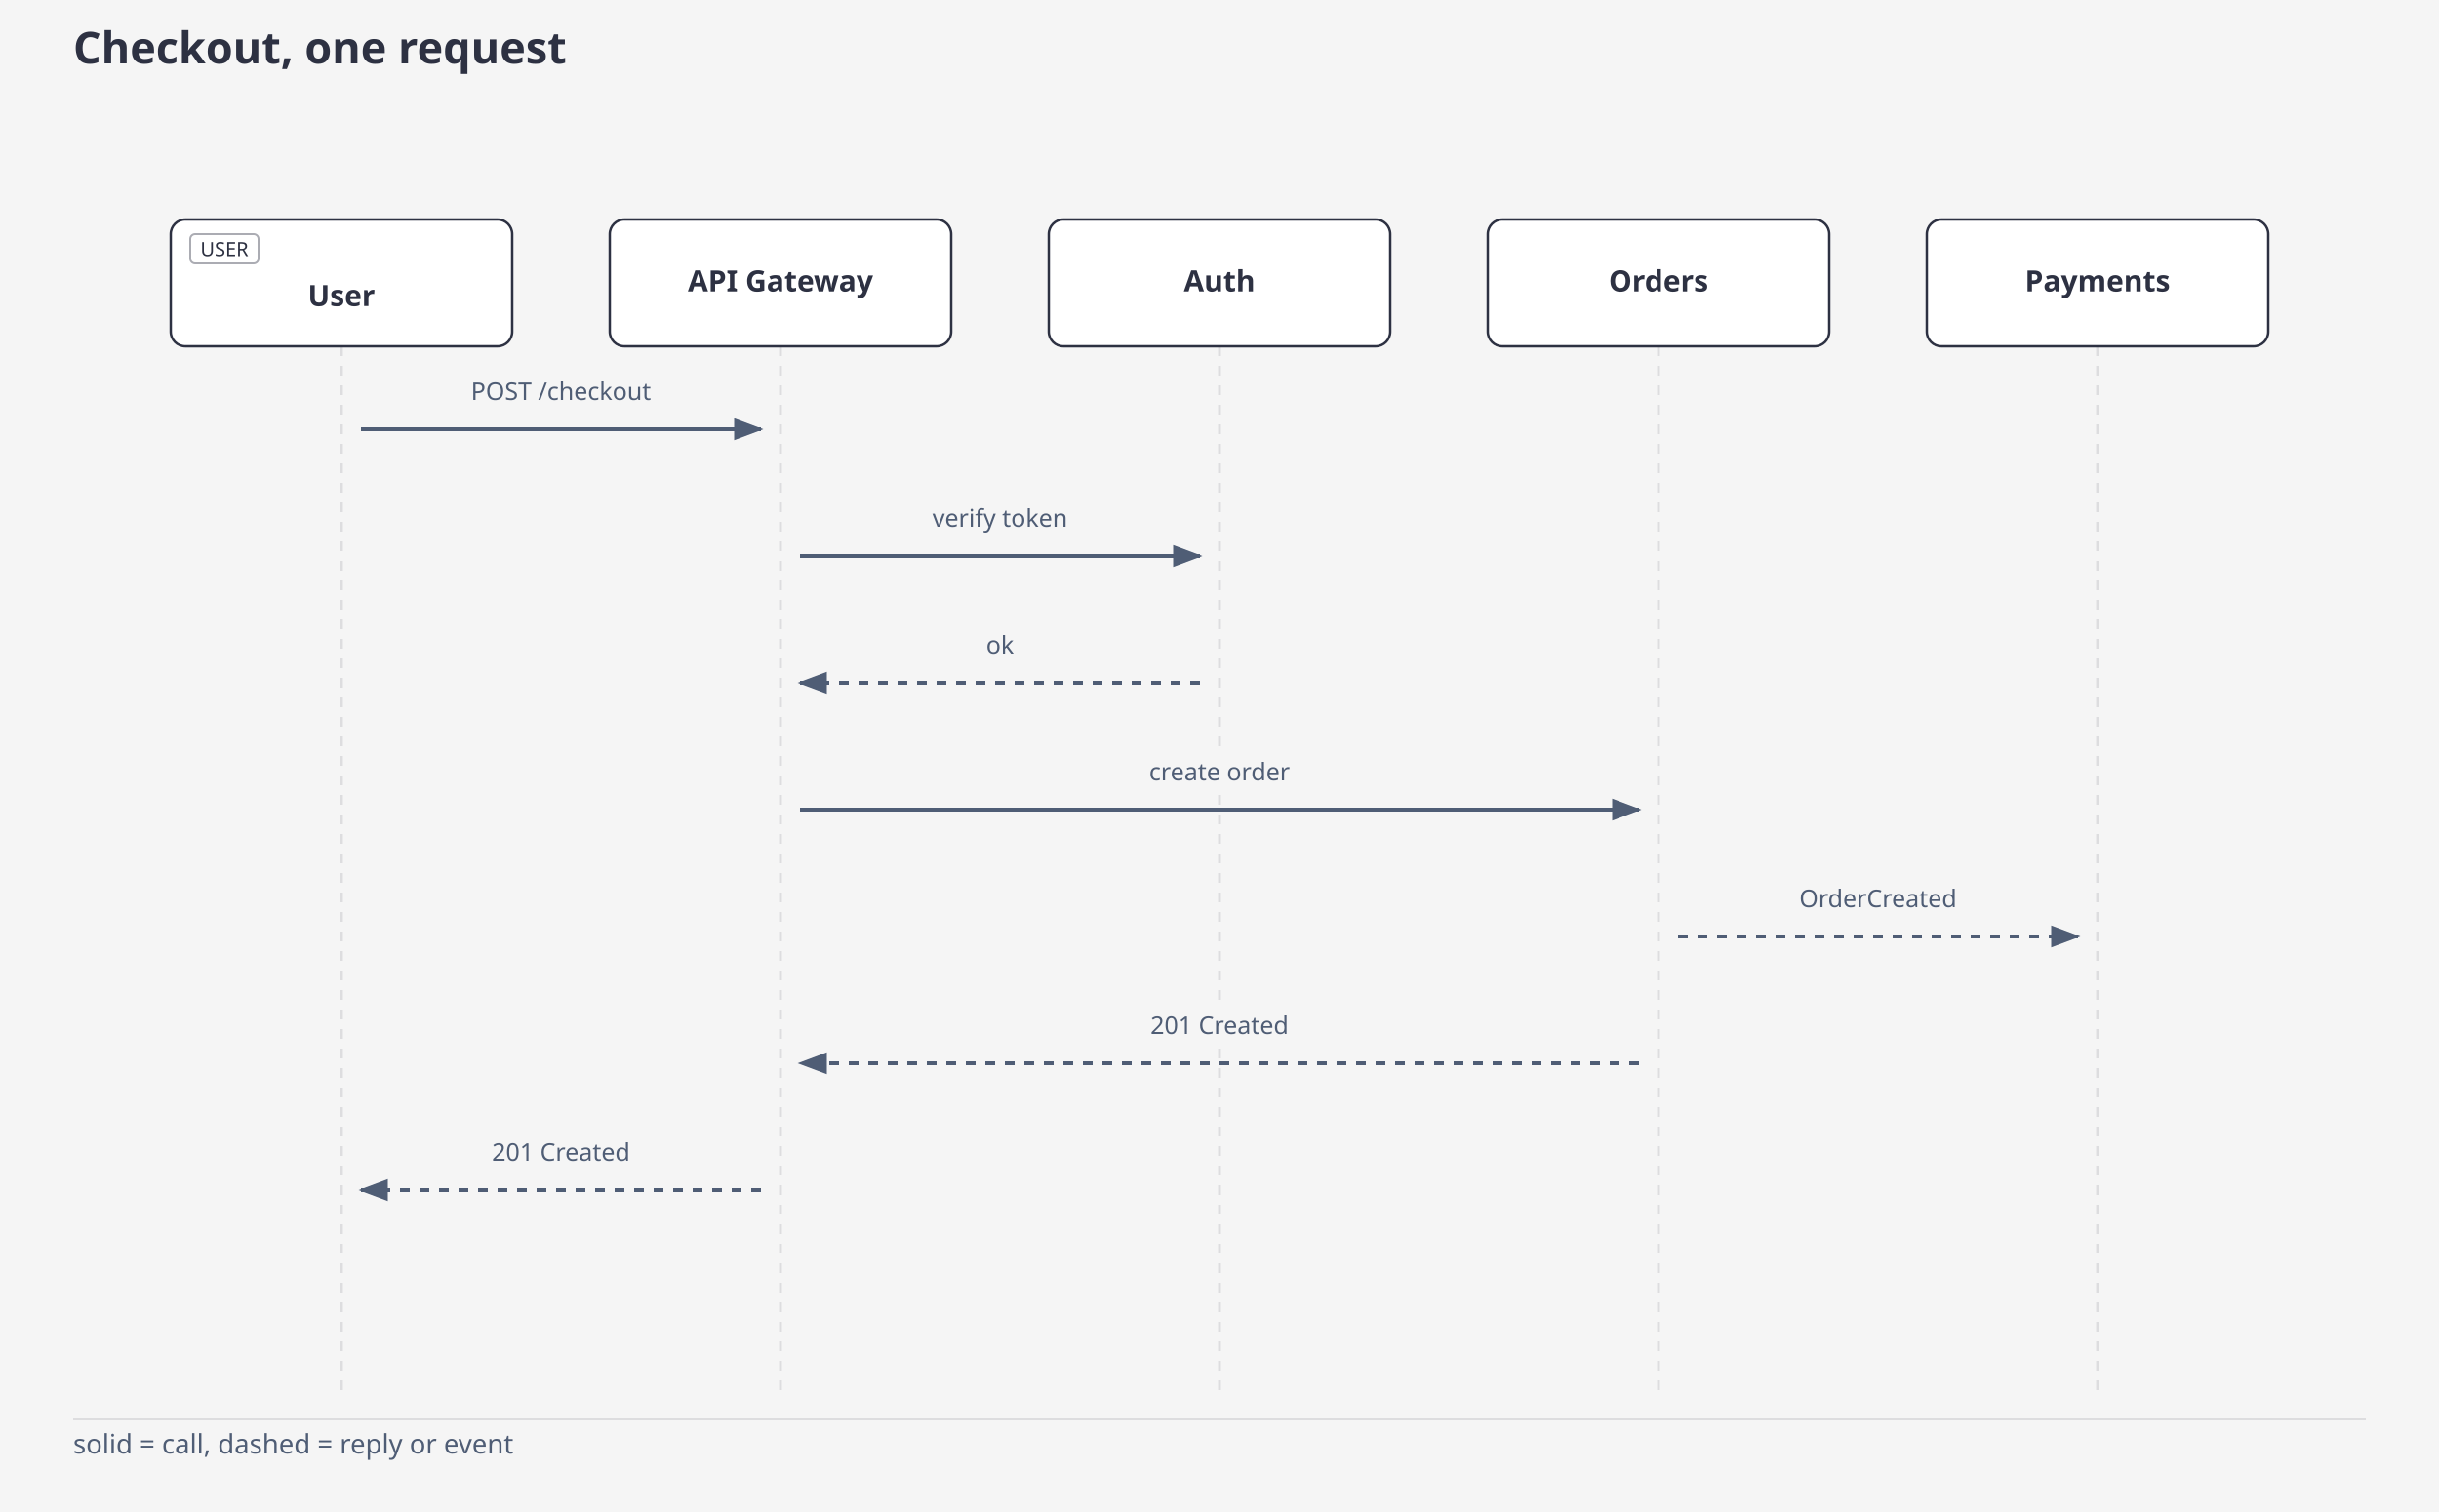
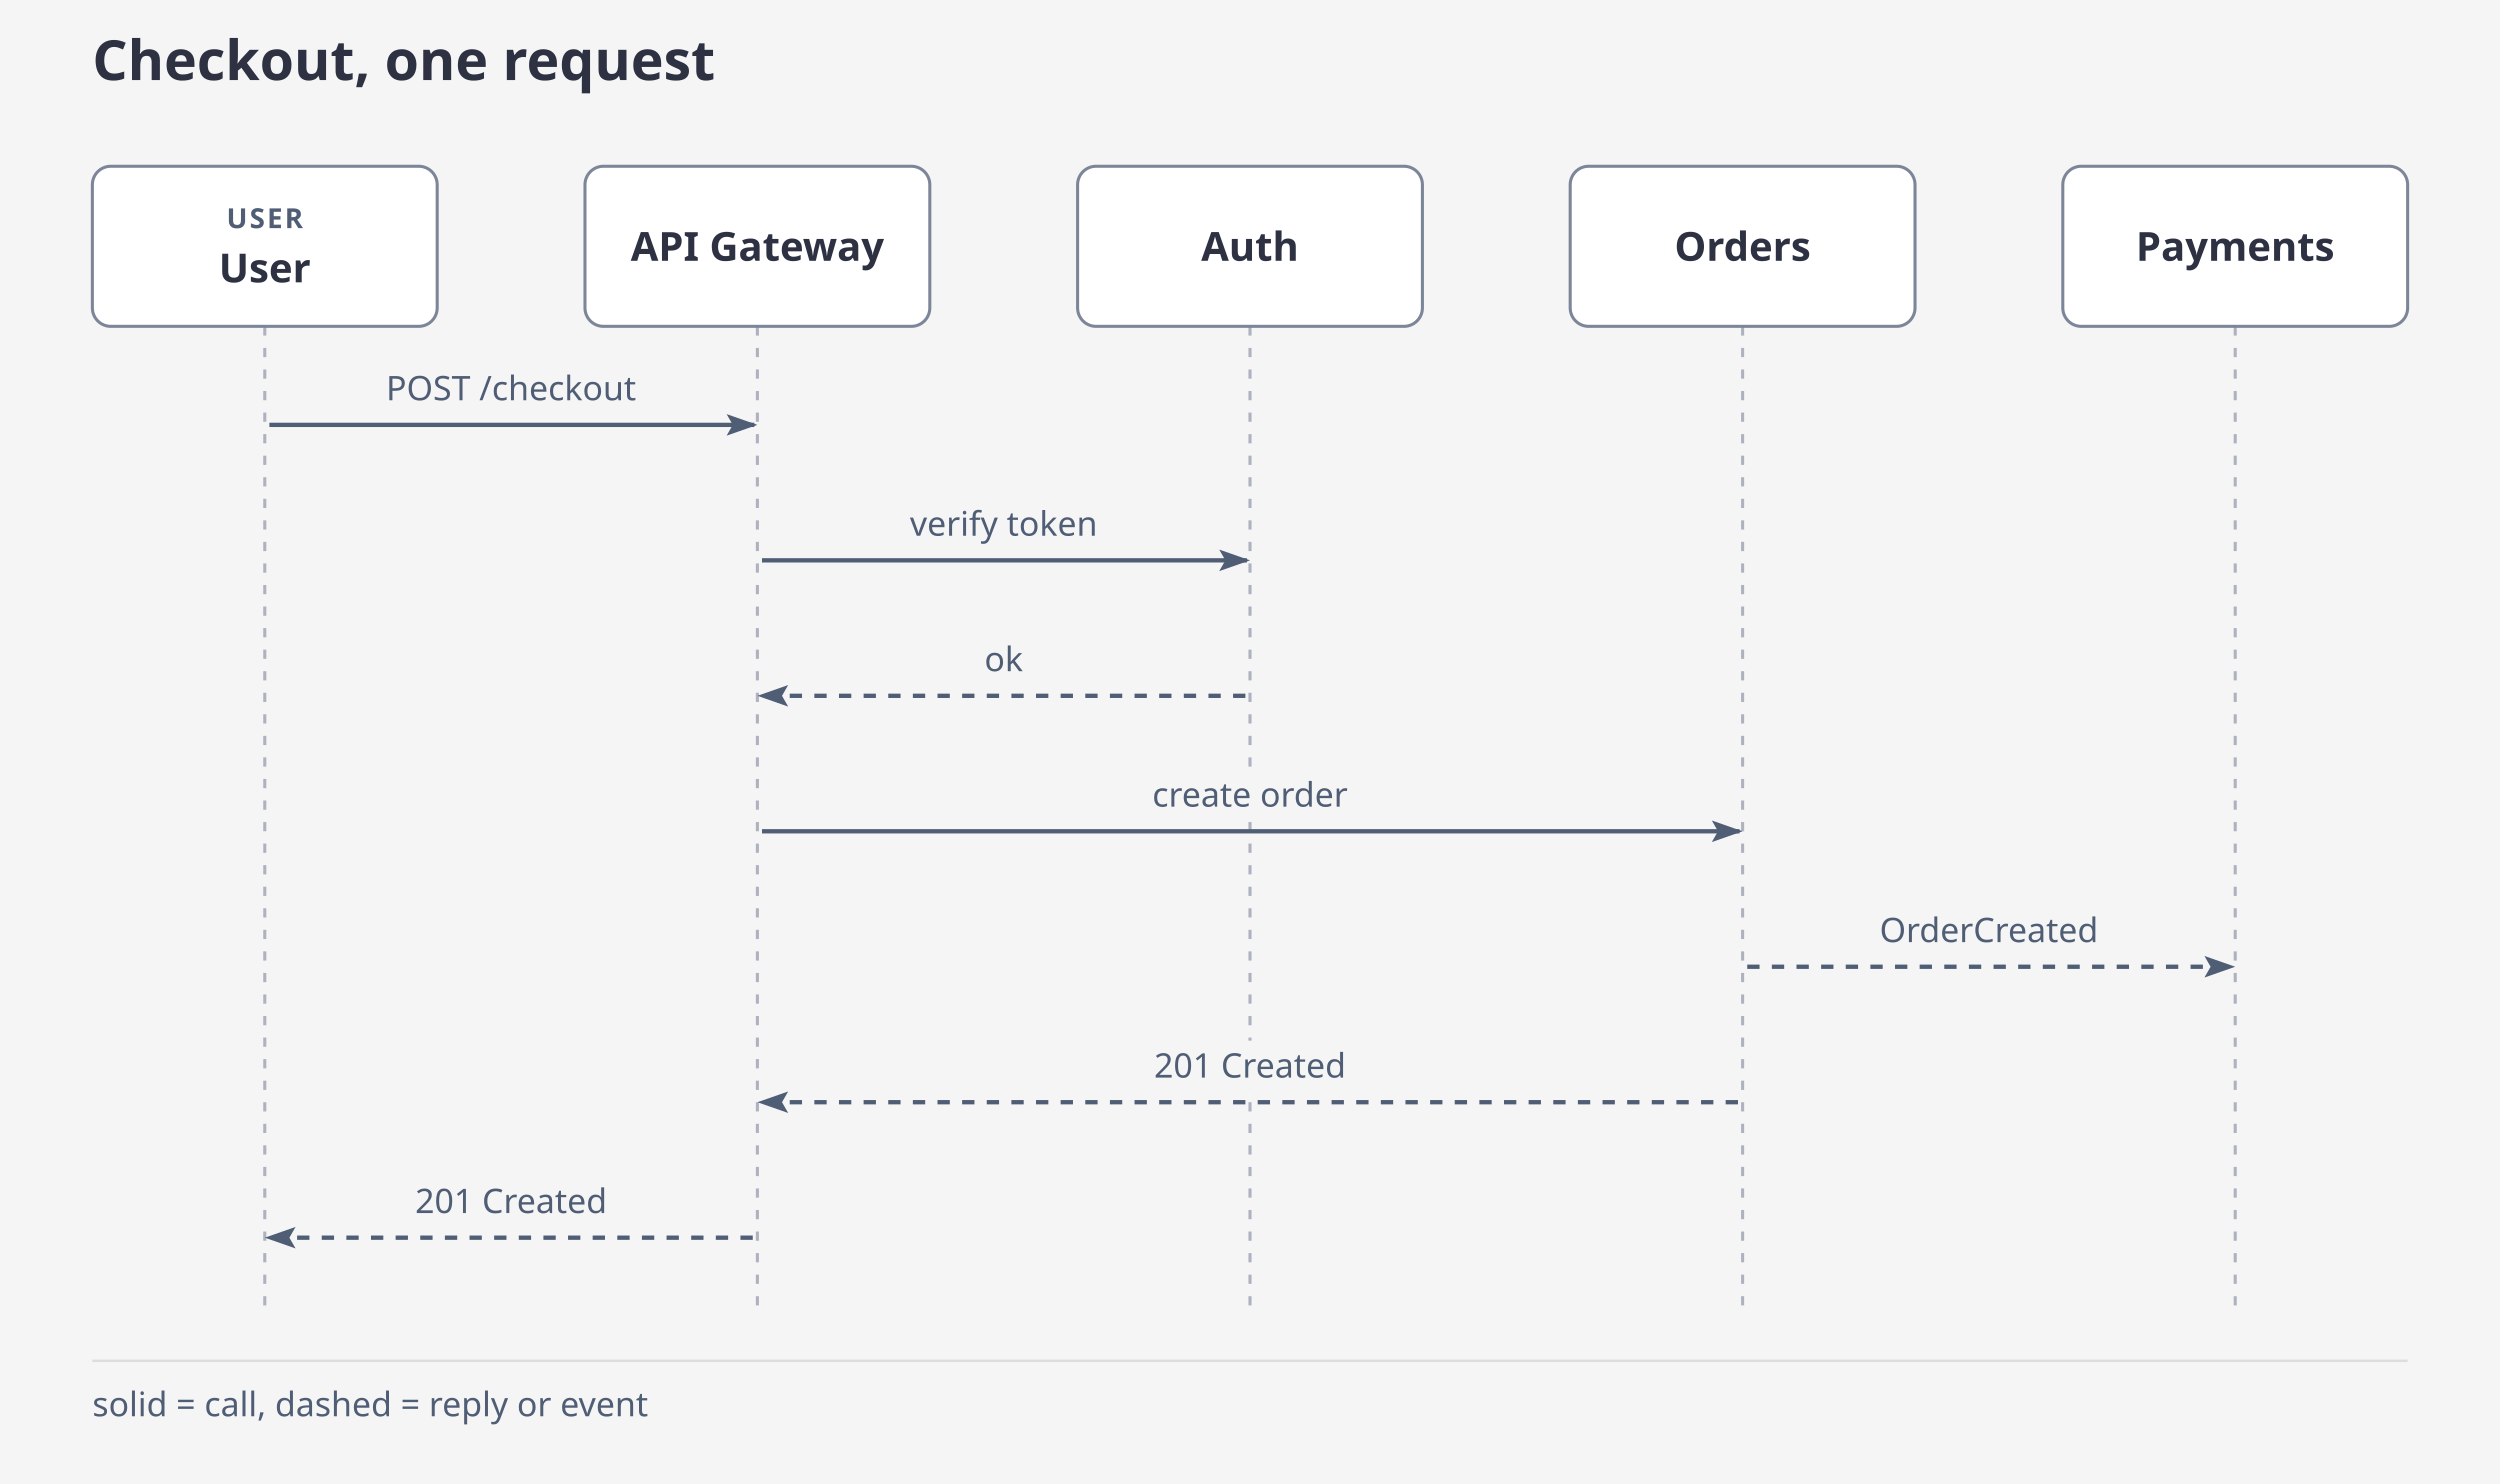
- <svg xmlns="http://www.w3.org/2000/svg" role="graphics-document" aria-roledescription="sequence diagram" viewBox="0 0 1000 620" width="1000">
-   <rect width="1000" height="620" fill="#f5f5f5" aria-hidden="true" />
+ <svg xmlns="http://www.w3.org/2000/svg" role="graphics-document" aria-roledescription="sequence diagram" data-legibility="all" viewBox="0 0 812 482" width="812">
+   <rect width="812" height="482" fill="#f5f5f5" aria-hidden="true" />
  <defs>
-     <marker id="a" markerWidth="12" markerHeight="9" refX="11" refY="4.5" orient="auto" markerUnits="userSpaceOnUse">
-       <polygon points="0 0,12 4.5,0 9" fill="#4f5d75" />
+     <marker id="a" markerWidth="10" markerHeight="7" refX="9" refY="3.5" orient="auto" markerUnits="userSpaceOnUse">
+       <polygon points="0 0,10 3.5,0 7,2 3.5" fill="#4f5d75" />
    </marker>
-     <marker id="aa" markerWidth="12" markerHeight="9" refX="11" refY="4.5" orient="auto" markerUnits="userSpaceOnUse">
-       <polygon points="0 0,12 4.5,0 9" fill="#eb6c36" />
+     <marker id="aa" markerWidth="10" markerHeight="7" refX="9" refY="3.5" orient="auto" markerUnits="userSpaceOnUse">
+       <polygon points="0 0,10 3.5,0 7,2 3.5" fill="#eb6c36" />
    </marker>
-     <marker id="al" markerWidth="12" markerHeight="9" refX="11" refY="4.5" orient="auto" markerUnits="userSpaceOnUse">
-       <polygon points="0 0,12 4.5,0 9" fill="#2e5aa8" />
+     <marker id="al" markerWidth="10" markerHeight="7" refX="9" refY="3.5" orient="auto" markerUnits="userSpaceOnUse">
+       <polygon points="0 0,10 3.5,0 7,2 3.5" fill="#2e5aa8" />
    </marker>
-     <marker id="ar" markerWidth="12" markerHeight="9" refX="11" refY="4.5" orient="auto" markerUnits="userSpaceOnUse">
-       <polygon points="0 0,12 4.5,0 9" fill="#7a8399" />
+     <marker id="ar" markerWidth="10" markerHeight="7" refX="9" refY="3.5" orient="auto" markerUnits="userSpaceOnUse">
+       <polygon points="0 0,10 3.5,0 7,2 3.5" fill="#636c82" />
    </marker>
  </defs>
  <text x="30" y="26" font-size="18" font-weight="600" font-family="system-ui, 'Segoe UI', sans-serif" fill="#2d3142">Checkout, one request</text>
-   <line x1="140" y1="142" x2="140" y2="570" stroke="rgba(45,49,66,0.12)" stroke-width="1.2" stroke-dasharray="4,4" aria-hidden="true" />
-   <line x1="320" y1="142" x2="320" y2="570" stroke="rgba(45,49,66,0.12)" stroke-width="1.2" stroke-dasharray="4,4" aria-hidden="true" />
-   <line x1="500" y1="142" x2="500" y2="570" stroke="rgba(45,49,66,0.12)" stroke-width="1.2" stroke-dasharray="4,4" aria-hidden="true" />
-   <line x1="680" y1="142" x2="680" y2="570" stroke="rgba(45,49,66,0.12)" stroke-width="1.2" stroke-dasharray="4,4" aria-hidden="true" />
-   <line x1="860" y1="142" x2="860" y2="570" stroke="rgba(45,49,66,0.12)" stroke-width="1.2" stroke-dasharray="4,4" aria-hidden="true" />
-   <line x1="148" y1="176" x2="312" y2="176" stroke="#4f5d75" stroke-width="1.6" data-msg="POST /checkout" data-msg-from="User" data-msg-to="API Gateway" marker-end="url(#a)" data-id="U-&gt;GW:POST /checkout" role="graphics-symbol" aria-roledescription="message" aria-label="1. User to API Gateway: POST /checkout" />
-   <rect x="179.5" y="152" width="101" height="16" rx="2" fill="#f5f5f5" aria-hidden="true" />
-   <text x="230" y="164" font-size="10" font-family="system-ui, 'Segoe UI', sans-serif" fill="#4f5d75" text-anchor="middle" aria-hidden="true">POST /checkout</text>
-   <line x1="328" y1="228" x2="492" y2="228" stroke="#4f5d75" stroke-width="1.6" data-msg="verify token" data-msg-from="API Gateway" data-msg-to="Auth" marker-end="url(#a)" data-id="GW-&gt;A:verify token" role="graphics-symbol" aria-roledescription="message" aria-label="2. API Gateway to Auth: verify token" />
-   <rect x="366" y="204" width="88" height="16" rx="2" fill="#f5f5f5" aria-hidden="true" />
-   <text x="410" y="216" font-size="10" font-family="system-ui, 'Segoe UI', sans-serif" fill="#4f5d75" text-anchor="middle" aria-hidden="true">verify token</text>
-   <line x1="492" y1="280" x2="328" y2="280" stroke="#4f5d75" stroke-width="1.6" stroke-dasharray="4,4" data-msg="ok" data-msg-from="Auth" data-msg-to="API Gateway" marker-end="url(#a)" data-id="A-&gt;GW:ok" role="graphics-symbol" aria-roledescription="message" aria-label="3. Auth to API Gateway: ok" />
-   <rect x="390" y="256" width="40" height="16" rx="2" fill="#f5f5f5" aria-hidden="true" />
-   <text x="410" y="268" font-size="10" font-family="system-ui, 'Segoe UI', sans-serif" fill="#4f5d75" text-anchor="middle" aria-hidden="true">ok</text>
-   <line x1="328" y1="332" x2="672" y2="332" stroke="#4f5d75" stroke-width="1.6" data-msg="create order" data-msg-from="API Gateway" data-msg-to="Orders" marker-end="url(#a)" data-id="GW-&gt;O:create order" role="graphics-symbol" aria-roledescription="message" aria-label="4. API Gateway to Orders: create order" />
-   <rect x="456" y="308" width="88" height="16" rx="2" fill="#f5f5f5" aria-hidden="true" />
-   <text x="500" y="320" font-size="10" font-family="system-ui, 'Segoe UI', sans-serif" fill="#4f5d75" text-anchor="middle" aria-hidden="true">create order</text>
-   <line x1="688" y1="384" x2="852" y2="384" stroke="#4f5d75" stroke-width="1.6" stroke-dasharray="4,4" data-msg="OrderCreated" data-msg-from="Orders" data-msg-to="Payments" marker-end="url(#a)" data-id="O-&gt;P:OrderCreated" role="graphics-symbol" aria-roledescription="message" aria-label="5. Orders to Payments: OrderCreated" />
-   <rect x="726" y="360" width="88" height="16" rx="2" fill="#f5f5f5" aria-hidden="true" />
-   <text x="770" y="372" font-size="10" font-family="system-ui, 'Segoe UI', sans-serif" fill="#4f5d75" text-anchor="middle" aria-hidden="true">OrderCreated</text>
-   <line x1="672" y1="436" x2="328" y2="436" stroke="#4f5d75" stroke-width="1.6" stroke-dasharray="4,4" data-msg="201 Created" data-msg-from="Orders" data-msg-to="API Gateway" marker-end="url(#a)" data-id="O-&gt;GW:201 Created" role="graphics-symbol" aria-roledescription="message" aria-label="6. Orders to API Gateway: 201 Created" />
-   <rect x="459" y="412" width="82" height="16" rx="2" fill="#f5f5f5" aria-hidden="true" />
-   <text x="500" y="424" font-size="10" font-family="system-ui, 'Segoe UI', sans-serif" fill="#4f5d75" text-anchor="middle" aria-hidden="true">201 Created</text>
-   <line x1="312" y1="488" x2="148" y2="488" stroke="#4f5d75" stroke-width="1.6" stroke-dasharray="4,4" data-msg="201 Created" data-msg-from="API Gateway" data-msg-to="User" marker-end="url(#a)" data-id="GW-&gt;U:201 Created" role="graphics-symbol" aria-roledescription="message" aria-label="7. API Gateway to User: 201 Created" />
-   <rect x="189" y="464" width="82" height="16" rx="2" fill="#f5f5f5" aria-hidden="true" />
-   <text x="230" y="476" font-size="10" font-family="system-ui, 'Segoe UI', sans-serif" fill="#4f5d75" text-anchor="middle" aria-hidden="true">201 Created</text>
-   <rect x="70" y="90" width="140" height="52" rx="6" fill="#f5f5f5" aria-hidden="true" />
-   <rect x="70" y="90" width="140" height="52" rx="6" fill="#ffffff" stroke="#2d3142" data-node="U" data-label="User" role="graphics-symbol" aria-roledescription="actor" aria-label="User" />
-   <rect x="78" y="96" width="28" height="12" rx="2" fill="none" stroke="#2d3142" stroke-opacity=".4" stroke-width=".8" aria-hidden="true" />
-   <text x="92" y="105" font-size="8" font-family="system-ui, 'Segoe UI', sans-serif" fill="#2d3142" text-anchor="middle" aria-hidden="true">USER</text>
-   <text x="140" y="125.5" font-size="12" font-weight="600" font-family="system-ui, 'Segoe UI', sans-serif" fill="#2d3142" text-anchor="middle" aria-hidden="true">User</text>
-   <rect x="250" y="90" width="140" height="52" rx="6" fill="#f5f5f5" aria-hidden="true" />
-   <rect x="250" y="90" width="140" height="52" rx="6" fill="#ffffff" stroke="#2d3142" data-node="GW" data-label="API Gateway" role="graphics-symbol" aria-roledescription="actor" aria-label="API Gateway" />
-   <text x="320" y="119.5" font-size="12" font-weight="600" font-family="system-ui, 'Segoe UI', sans-serif" fill="#2d3142" text-anchor="middle" aria-hidden="true">API Gateway</text>
-   <rect x="430" y="90" width="140" height="52" rx="6" fill="#f5f5f5" aria-hidden="true" />
-   <rect x="430" y="90" width="140" height="52" rx="6" fill="#ffffff" stroke="#2d3142" data-node="A" data-label="Auth" role="graphics-symbol" aria-roledescription="actor" aria-label="Auth" />
-   <text x="500" y="119.5" font-size="12" font-weight="600" font-family="system-ui, 'Segoe UI', sans-serif" fill="#2d3142" text-anchor="middle" aria-hidden="true">Auth</text>
-   <rect x="610" y="90" width="140" height="52" rx="6" fill="#f5f5f5" aria-hidden="true" />
-   <rect x="610" y="90" width="140" height="52" rx="6" fill="#ffffff" stroke="#2d3142" data-node="O" data-label="Orders" role="graphics-symbol" aria-roledescription="actor" aria-label="Orders" />
-   <text x="680" y="119.5" font-size="12" font-weight="600" font-family="system-ui, 'Segoe UI', sans-serif" fill="#2d3142" text-anchor="middle" aria-hidden="true">Orders</text>
-   <rect x="790" y="90" width="140" height="52" rx="6" fill="#f5f5f5" aria-hidden="true" />
-   <rect x="790" y="90" width="140" height="52" rx="6" fill="#ffffff" stroke="#2d3142" data-node="P" data-label="Payments" role="graphics-symbol" aria-roledescription="actor" aria-label="Payments" />
-   <text x="860" y="119.5" font-size="12" font-weight="600" font-family="system-ui, 'Segoe UI', sans-serif" fill="#2d3142" text-anchor="middle" aria-hidden="true">Payments</text>
-   <line x1="30" y1="582" x2="970" y2="582" stroke="rgba(45,49,66,0.12)" stroke-width=".8" aria-hidden="true" />
-   <text x="30" y="596" font-size="11" font-family="system-ui, 'Segoe UI', sans-serif" fill="#4f5d75">solid = call, dashed = reply or event</text>
+   <line x1="86" y1="106" x2="86" y2="426" stroke="#7d8699" stroke-opacity=".6" stroke-width="1" stroke-dasharray="3,4" aria-hidden="true" />
+   <line x1="246" y1="106" x2="246" y2="426" stroke="#7d8699" stroke-opacity=".6" stroke-width="1" stroke-dasharray="3,4" aria-hidden="true" />
+   <line x1="406" y1="106" x2="406" y2="426" stroke="#7d8699" stroke-opacity=".6" stroke-width="1" stroke-dasharray="3,4" aria-hidden="true" />
+   <line x1="566" y1="106" x2="566" y2="426" stroke="#7d8699" stroke-opacity=".6" stroke-width="1" stroke-dasharray="3,4" aria-hidden="true" />
+   <line x1="726" y1="106" x2="726" y2="426" stroke="#7d8699" stroke-opacity=".6" stroke-width="1" stroke-dasharray="3,4" aria-hidden="true" />
+   <line x1="87.5" y1="138" x2="245" y2="138" stroke="#4f5d75" stroke-width="1.4" data-msg="POST /checkout" data-msg-from="User" data-msg-to="API Gateway" marker-end="url(#a)" data-id="U-&gt;GW:POST /checkout" role="graphics-symbol" aria-roledescription="message" aria-label="1. User to API Gateway: POST /checkout" />
+   <rect x="122" y="118" width="88" height="16" rx="2" fill="#f5f5f5" aria-hidden="true" />
+   <text x="166" y="130" font-size="11" font-family="system-ui, 'Segoe UI', sans-serif" fill="#4f5d75" text-anchor="middle" aria-hidden="true">POST /checkout</text>
+   <line x1="247.5" y1="182" x2="405" y2="182" stroke="#4f5d75" stroke-width="1.4" data-msg="verify token" data-msg-from="API Gateway" data-msg-to="Auth" marker-end="url(#a)" data-id="GW-&gt;A:verify token" role="graphics-symbol" aria-roledescription="message" aria-label="2. API Gateway to Auth: verify token" />
+   <rect x="293.5" y="162" width="65" height="16" rx="2" fill="#f5f5f5" aria-hidden="true" />
+   <text x="326" y="174" font-size="11" font-family="system-ui, 'Segoe UI', sans-serif" fill="#4f5d75" text-anchor="middle" aria-hidden="true">verify token</text>
+   <line x1="404.5" y1="226" x2="247" y2="226" stroke="#4f5d75" stroke-width="1.4" stroke-dasharray="4,4" data-msg="ok" data-msg-from="Auth" data-msg-to="API Gateway" marker-end="url(#a)" data-id="A-&gt;GW:ok" role="graphics-symbol" aria-roledescription="message" aria-label="3. Auth to API Gateway: ok" />
+   <rect x="316" y="206" width="20" height="16" rx="2" fill="#f5f5f5" aria-hidden="true" />
+   <text x="326" y="218" font-size="11" font-family="system-ui, 'Segoe UI', sans-serif" fill="#4f5d75" text-anchor="middle" aria-hidden="true">ok</text>
+   <line x1="247.5" y1="270" x2="565" y2="270" stroke="#4f5d75" stroke-width="1.4" data-msg="create order" data-msg-from="API Gateway" data-msg-to="Orders" marker-end="url(#a)" data-id="GW-&gt;O:create order" role="graphics-symbol" aria-roledescription="message" aria-label="4. API Gateway to Orders: create order" />
+   <rect x="373.5" y="250" width="65" height="16" rx="2" fill="#f5f5f5" aria-hidden="true" />
+   <text x="406" y="262" font-size="11" font-family="system-ui, 'Segoe UI', sans-serif" fill="#4f5d75" text-anchor="middle" aria-hidden="true">create order</text>
+   <line x1="567.5" y1="314" x2="725" y2="314" stroke="#4f5d75" stroke-width="1.4" stroke-dasharray="4,4" data-msg="OrderCreated" data-msg-from="Orders" data-msg-to="Payments" marker-end="url(#a)" data-id="O-&gt;P:OrderCreated" role="graphics-symbol" aria-roledescription="message" aria-label="5. Orders to Payments: OrderCreated" />
+   <rect x="611" y="294" width="70" height="16" rx="2" fill="#f5f5f5" aria-hidden="true" />
+   <text x="646" y="306" font-size="11" font-family="system-ui, 'Segoe UI', sans-serif" fill="#4f5d75" text-anchor="middle" aria-hidden="true">OrderCreated</text>
+   <line x1="564.5" y1="358" x2="247" y2="358" stroke="#4f5d75" stroke-width="1.4" stroke-dasharray="4,4" data-msg="201 Created" data-msg-from="Orders" data-msg-to="API Gateway" marker-end="url(#a)" data-id="O-&gt;GW:201 Created" role="graphics-symbol" aria-roledescription="message" aria-label="6. Orders to API Gateway: 201 Created" />
+   <rect x="372.5" y="338" width="67" height="16" rx="2" fill="#f5f5f5" aria-hidden="true" />
+   <text x="406" y="350" font-size="11" font-family="system-ui, 'Segoe UI', sans-serif" fill="#4f5d75" text-anchor="middle" aria-hidden="true">201 Created</text>
+   <line x1="244.5" y1="402" x2="87" y2="402" stroke="#4f5d75" stroke-width="1.4" stroke-dasharray="4,4" data-msg="201 Created" data-msg-from="API Gateway" data-msg-to="User" marker-end="url(#a)" data-id="GW-&gt;U:201 Created" role="graphics-symbol" aria-roledescription="message" aria-label="7. API Gateway to User: 201 Created" />
+   <rect x="132.5" y="382" width="67" height="16" rx="2" fill="#f5f5f5" aria-hidden="true" />
+   <text x="166" y="394" font-size="11" font-family="system-ui, 'Segoe UI', sans-serif" fill="#4f5d75" text-anchor="middle" aria-hidden="true">201 Created</text>
+   <rect x="30" y="54" width="112" height="52" rx="6" fill="#f5f5f5" aria-hidden="true" />
+   <rect x="30" y="54" width="112" height="52" rx="6" fill="#ffffff" stroke="#7d8699" data-node="U" data-label="User" role="graphics-symbol" aria-roledescription="actor" aria-label="User" />
+   <text x="86" y="74.1" font-size="9" font-weight="600" font-family="system-ui, 'Segoe UI', sans-serif" letter-spacing="0.7" fill="#4f5d75" text-anchor="middle" aria-hidden="true">USER</text>
+   <text x="86" y="91.7" font-size="13" font-weight="600" font-family="system-ui, 'Segoe UI', sans-serif" fill="#2d3142" text-anchor="middle" aria-hidden="true">User</text>
+   <rect x="190" y="54" width="112" height="52" rx="6" fill="#f5f5f5" aria-hidden="true" />
+   <rect x="190" y="54" width="112" height="52" rx="6" fill="#ffffff" stroke="#7d8699" data-node="GW" data-label="API Gateway" role="graphics-symbol" aria-roledescription="actor" aria-label="API Gateway" />
+   <text x="246" y="84.7" font-size="13" font-weight="600" font-family="system-ui, 'Segoe UI', sans-serif" fill="#2d3142" text-anchor="middle" aria-hidden="true">API Gateway</text>
+   <rect x="350" y="54" width="112" height="52" rx="6" fill="#f5f5f5" aria-hidden="true" />
+   <rect x="350" y="54" width="112" height="52" rx="6" fill="#ffffff" stroke="#7d8699" data-node="A" data-label="Auth" role="graphics-symbol" aria-roledescription="actor" aria-label="Auth" />
+   <text x="406" y="84.7" font-size="13" font-weight="600" font-family="system-ui, 'Segoe UI', sans-serif" fill="#2d3142" text-anchor="middle" aria-hidden="true">Auth</text>
+   <rect x="510" y="54" width="112" height="52" rx="6" fill="#f5f5f5" aria-hidden="true" />
+   <rect x="510" y="54" width="112" height="52" rx="6" fill="#ffffff" stroke="#7d8699" data-node="O" data-label="Orders" role="graphics-symbol" aria-roledescription="actor" aria-label="Orders" />
+   <text x="566" y="84.7" font-size="13" font-weight="600" font-family="system-ui, 'Segoe UI', sans-serif" fill="#2d3142" text-anchor="middle" aria-hidden="true">Orders</text>
+   <rect x="670" y="54" width="112" height="52" rx="6" fill="#f5f5f5" aria-hidden="true" />
+   <rect x="670" y="54" width="112" height="52" rx="6" fill="#ffffff" stroke="#7d8699" data-node="P" data-label="Payments" role="graphics-symbol" aria-roledescription="actor" aria-label="Payments" />
+   <text x="726" y="84.7" font-size="13" font-weight="600" font-family="system-ui, 'Segoe UI', sans-serif" fill="#2d3142" text-anchor="middle" aria-hidden="true">Payments</text>
+   <line x1="30" y1="442" x2="782" y2="442" stroke="rgba(45,49,66,0.12)" stroke-width=".8" aria-hidden="true" />
+   <text x="30" y="460" font-size="11" font-family="system-ui, 'Segoe UI', sans-serif" fill="#4f5d75">solid = call, dashed = reply or event</text>
</svg>
